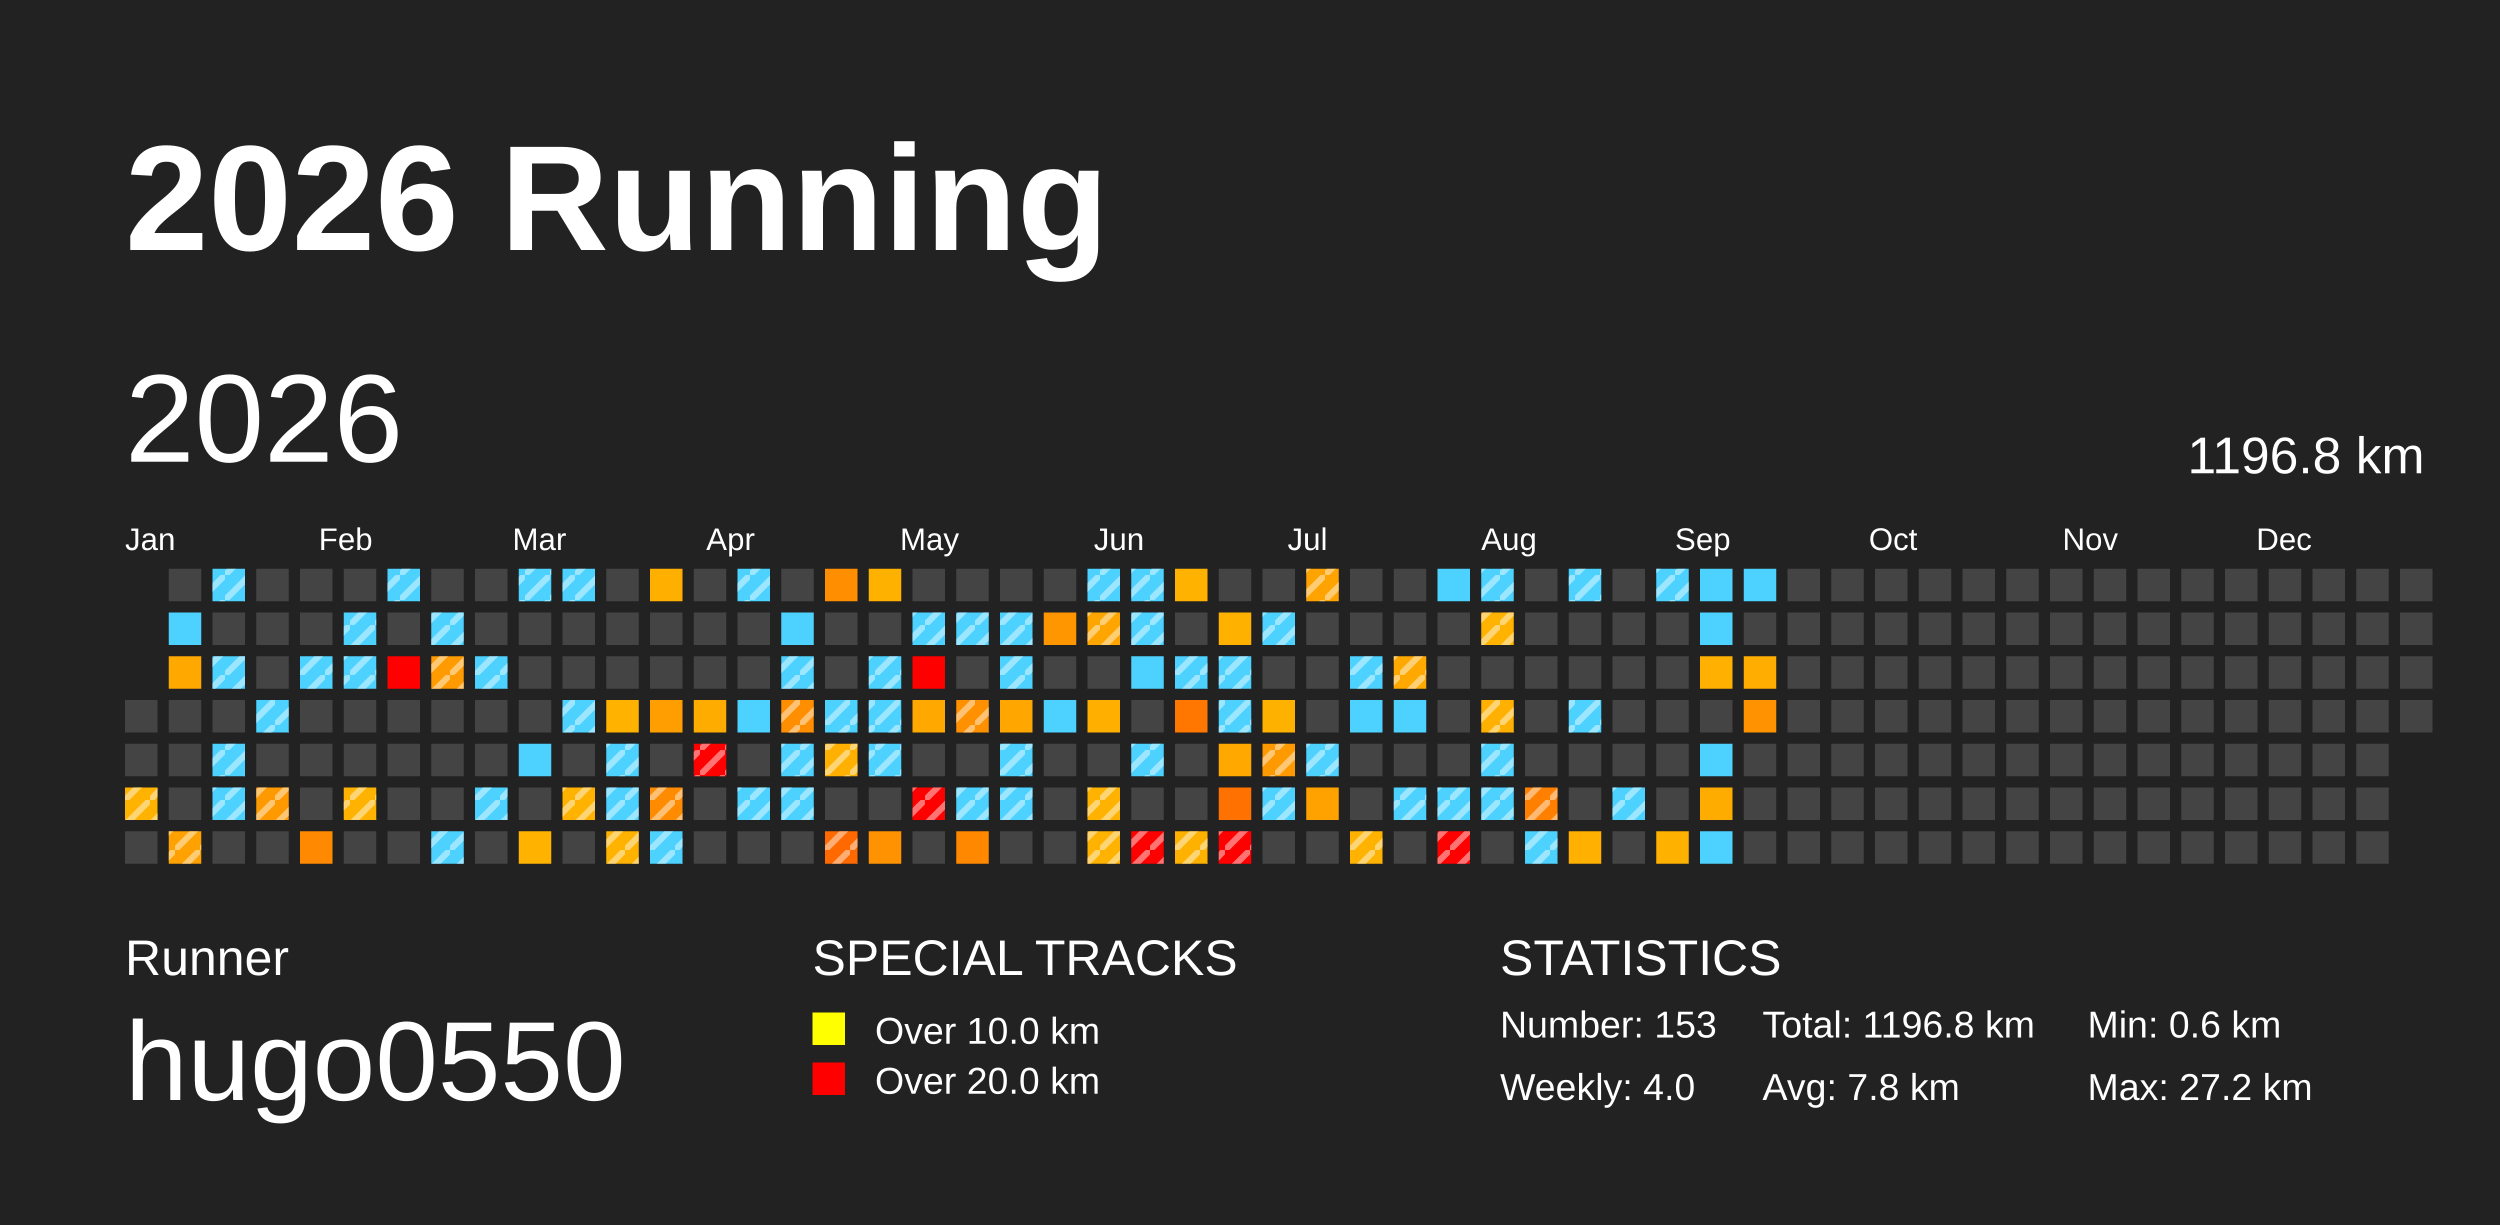
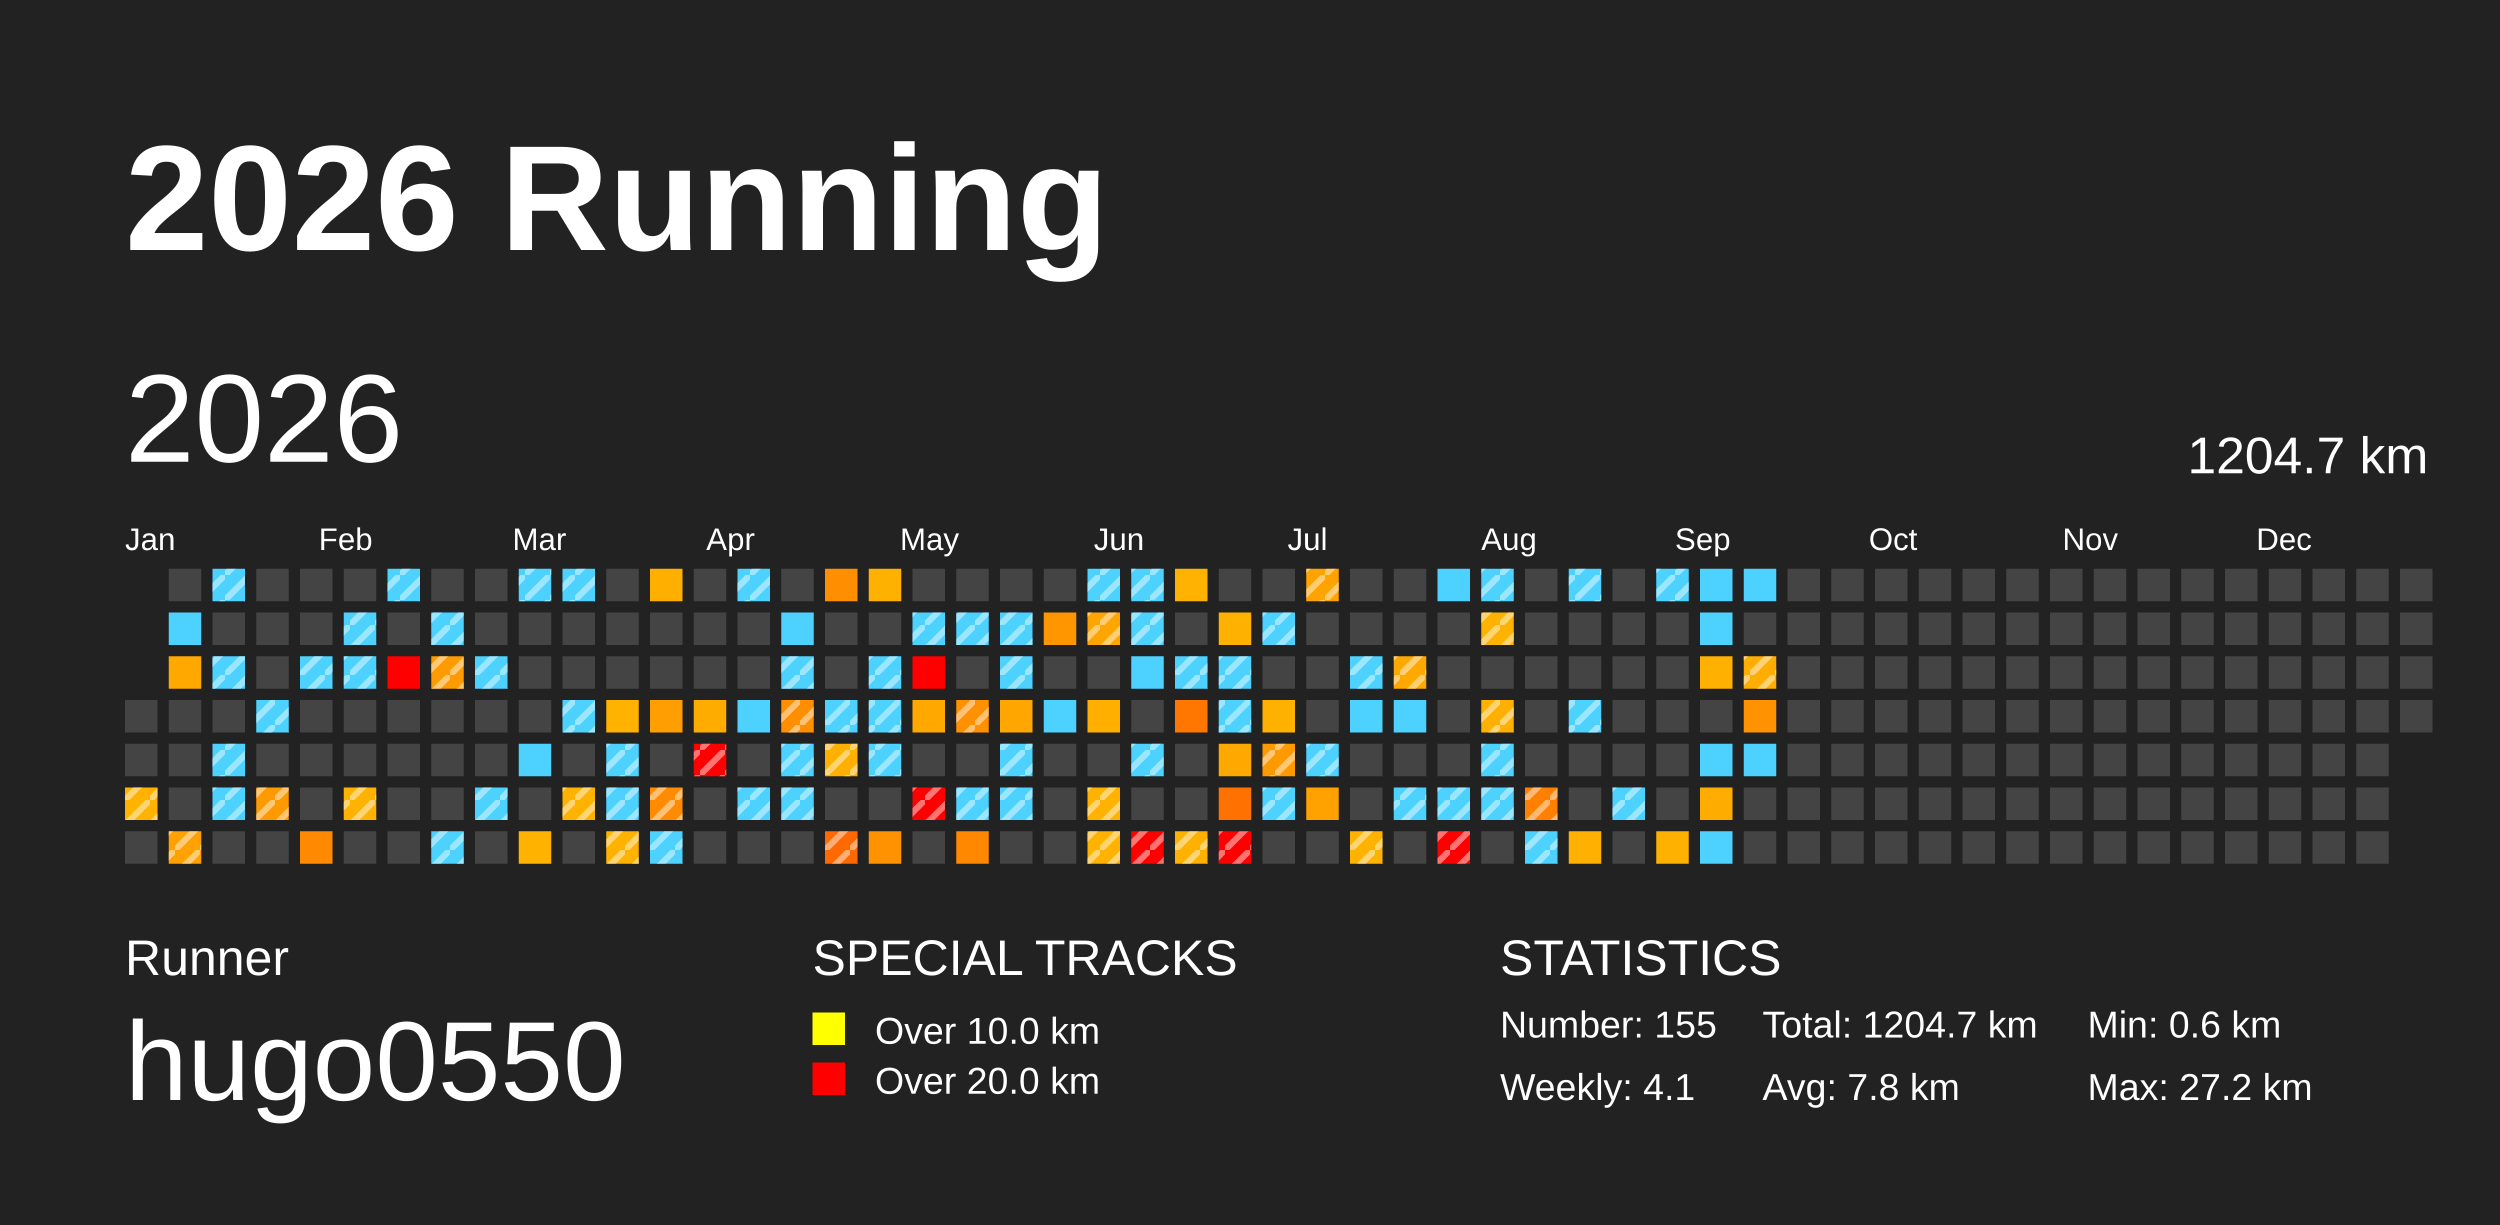
<svg xmlns="http://www.w3.org/2000/svg" baseProfile="full" height="98mm" version="1.1" viewBox="0,0,200,98" width="200mm">
  <defs>
    <pattern height="2" id="indoor-stripe" patternUnits="userSpaceOnUse" width="2">
      <line stroke="white" stroke-opacity="0.45" stroke-width="0.5" x1="0" x2="2" y1="2" y2="0" />
    </pattern>
  </defs>
  <rect fill="#222222" height="98" width="200" x="0" y="0" />
  <text fill="#FFFFFF" style="font-size:12px; font-family:Arial; font-weight:bold;" x="10" y="20">2026 Running</text>
  <text fill="#FFFFFF" style="font-size:4px; font-family:Arial" x="10" y="78">Runner</text>
  <text fill="#FFFFFF" style="font-size:9px; font-family:Arial" x="10" y="88">hugo0550</text>
  <text fill="#FFFFFF" style="font-size:4px; font-family:Arial" x="65" y="78">SPECIAL TRACKS</text>
  <rect fill="yellow" height="2.6" width="2.6" x="65" y="81" />
  <text fill="#FFFFFF" style="font-size:3px; font-family:Arial" x="70" y="83.5">Over 10.0 km</text>
  <rect fill="red" height="2.6" width="2.6" x="65" y="85" />
  <text fill="#FFFFFF" style="font-size:3px; font-family:Arial" x="70" y="87.5">Over 20.0 km</text>
  <text fill="#FFFFFF" style="font-size:4px; font-family:Arial" x="120" y="78">STATISTICS</text>
-   <text fill="#FFFFFF" style="font-size:3px; font-family:Arial" x="120" y="83">Number: 153</text>
-   <text fill="#FFFFFF" style="font-size:3px; font-family:Arial" x="120" y="88">Weekly: 4.0</text>
-   <text fill="#FFFFFF" style="font-size:3px; font-family:Arial" x="141" y="83">Total: 1196.8 km</text>
+   <text fill="#FFFFFF" style="font-size:3px; font-family:Arial" x="120" y="83">Number: 155</text>
+   <text fill="#FFFFFF" style="font-size:3px; font-family:Arial" x="120" y="88">Weekly: 4.1</text>
+   <text fill="#FFFFFF" style="font-size:3px; font-family:Arial" x="141" y="83">Total: 1204.7 km</text>
  <text fill="#FFFFFF" style="font-size:3px; font-family:Arial" x="141" y="88">Avg: 7.8 km</text>
  <text fill="#FFFFFF" style="font-size:3px; font-family:Arial" x="167" y="83">Min: 0.6 km</text>
  <text fill="#FFFFFF" style="font-size:3px; font-family:Arial" x="167" y="88">Max: 27.2 km</text>
  <text dominant-baseline="hanging" fill="#FFFFFF" style="font-size:10.0px; font-family:Arial;" x="10" y="30">2026</text>
-   <text dominant-baseline="hanging" fill="#FFFFFF" style="font-size:4.125px; font-family:Arial;" x="175" y="35">1196.8 km</text>
+   <text dominant-baseline="hanging" fill="#FFFFFF" style="font-size:4.125px; font-family:Arial;" x="175" y="35">1204.7 km</text>
  <text fill="#FFFFFF" style="font-size:2.5px; font-family:Arial" x="10.0" y="44">Jan</text>
  <text fill="#FFFFFF" style="font-size:2.5px; font-family:Arial" x="25.5" y="44">Feb</text>
  <text fill="#FFFFFF" style="font-size:2.5px; font-family:Arial" x="41.0" y="44">Mar</text>
  <text fill="#FFFFFF" style="font-size:2.5px; font-family:Arial" x="56.5" y="44">Apr</text>
  <text fill="#FFFFFF" style="font-size:2.5px; font-family:Arial" x="72.0" y="44">May</text>
  <text fill="#FFFFFF" style="font-size:2.5px; font-family:Arial" x="87.5" y="44">Jun</text>
  <text fill="#FFFFFF" style="font-size:2.5px; font-family:Arial" x="103.0" y="44">Jul</text>
  <text fill="#FFFFFF" style="font-size:2.5px; font-family:Arial" x="118.5" y="44">Aug</text>
  <text fill="#FFFFFF" style="font-size:2.5px; font-family:Arial" x="134.0" y="44">Sep</text>
  <text fill="#FFFFFF" style="font-size:2.5px; font-family:Arial" x="149.5" y="44">Oct</text>
  <text fill="#FFFFFF" style="font-size:2.5px; font-family:Arial" x="165.0" y="44">Nov</text>
  <text fill="#FFFFFF" style="font-size:2.5px; font-family:Arial" x="180.5" y="44">Dec</text>
  <rect fill="#444444" height="2.6" width="2.6" x="10.0" y="56.0" />
  <rect fill="#444444" height="2.6" width="2.6" x="10.0" y="59.5" />
  <rect fill="#ffb300" height="2.6" width="2.6" x="10.0" y="63.0" />
  <rect fill="url(#indoor-stripe)" height="2.6" style="pointer-events: none;" width="2.6" x="10.0" y="63.0" />
  <rect fill="#444444" height="2.6" width="2.6" x="10.0" y="66.5" />
  <rect fill="#444444" height="2.6" width="2.6" x="13.5" y="45.5" />
  <rect fill="#4dd2ff" height="2.6" width="2.6" x="13.5" y="49.0" />
  <rect fill="#ffa800" height="2.6" width="2.6" x="13.5" y="52.5" />
  <rect fill="#444444" height="2.6" width="2.6" x="13.5" y="56.0" />
  <rect fill="#444444" height="2.6" width="2.6" x="13.5" y="59.5" />
  <rect fill="#444444" height="2.6" width="2.6" x="13.5" y="63.0" />
  <rect fill="#ffa100" height="2.6" width="2.6" x="13.5" y="66.5" />
  <rect fill="url(#indoor-stripe)" height="2.6" style="pointer-events: none;" width="2.6" x="13.5" y="66.5" />
  <rect fill="#4dd2ff" height="2.6" width="2.6" x="17.0" y="45.5" />
  <rect fill="url(#indoor-stripe)" height="2.6" style="pointer-events: none;" width="2.6" x="17.0" y="45.5" />
  <rect fill="#444444" height="2.6" width="2.6" x="17.0" y="49.0" />
  <rect fill="#4dd2ff" height="2.6" width="2.6" x="17.0" y="52.5" />
  <rect fill="url(#indoor-stripe)" height="2.6" style="pointer-events: none;" width="2.6" x="17.0" y="52.5" />
  <rect fill="#444444" height="2.6" width="2.6" x="17.0" y="56.0" />
  <rect fill="#4dd2ff" height="2.6" width="2.6" x="17.0" y="59.5" />
  <rect fill="url(#indoor-stripe)" height="2.6" style="pointer-events: none;" width="2.6" x="17.0" y="59.5" />
  <rect fill="#4dd2ff" height="2.6" width="2.6" x="17.0" y="63.0" />
  <rect fill="url(#indoor-stripe)" height="2.6" style="pointer-events: none;" width="2.6" x="17.0" y="63.0" />
  <rect fill="#444444" height="2.6" width="2.6" x="17.0" y="66.5" />
  <rect fill="#444444" height="2.6" width="2.6" x="20.5" y="45.5" />
  <rect fill="#444444" height="2.6" width="2.6" x="20.5" y="49.0" />
  <rect fill="#444444" height="2.6" width="2.6" x="20.5" y="52.5" />
  <rect fill="#4dd2ff" height="2.6" width="2.6" x="20.5" y="56.0" />
  <rect fill="url(#indoor-stripe)" height="2.6" style="pointer-events: none;" width="2.6" x="20.5" y="56.0" />
  <rect fill="#444444" height="2.6" width="2.6" x="20.5" y="59.5" />
  <rect fill="#ff9900" height="2.6" width="2.6" x="20.5" y="63.0" />
  <rect fill="url(#indoor-stripe)" height="2.6" style="pointer-events: none;" width="2.6" x="20.5" y="63.0" />
  <rect fill="#444444" height="2.6" width="2.6" x="20.5" y="66.5" />
  <rect fill="#444444" height="2.6" width="2.6" x="24.0" y="45.5" />
  <rect fill="#444444" height="2.6" width="2.6" x="24.0" y="49.0" />
  <rect fill="#4dd2ff" height="2.6" width="2.6" x="24.0" y="52.5" />
  <rect fill="url(#indoor-stripe)" height="2.6" style="pointer-events: none;" width="2.6" x="24.0" y="52.5" />
  <rect fill="#444444" height="2.6" width="2.6" x="24.0" y="56.0" />
  <rect fill="#444444" height="2.6" width="2.6" x="24.0" y="59.5" />
  <rect fill="#444444" height="2.6" width="2.6" x="24.0" y="63.0" />
  <rect fill="#ff8900" height="2.6" width="2.6" x="24.0" y="66.5" />
  <rect fill="#444444" height="2.6" width="2.6" x="27.5" y="45.5" />
  <rect fill="#4dd2ff" height="2.6" width="2.6" x="27.5" y="49.0" />
  <rect fill="url(#indoor-stripe)" height="2.6" style="pointer-events: none;" width="2.6" x="27.5" y="49.0" />
  <rect fill="#4dd2ff" height="2.6" width="2.6" x="27.5" y="52.5" />
  <rect fill="url(#indoor-stripe)" height="2.6" style="pointer-events: none;" width="2.6" x="27.5" y="52.5" />
  <rect fill="#444444" height="2.6" width="2.6" x="27.5" y="56.0" />
  <rect fill="#444444" height="2.6" width="2.6" x="27.5" y="59.5" />
  <rect fill="#ffb300" height="2.6" width="2.6" x="27.5" y="63.0" />
  <rect fill="url(#indoor-stripe)" height="2.6" style="pointer-events: none;" width="2.6" x="27.5" y="63.0" />
  <rect fill="#444444" height="2.6" width="2.6" x="27.5" y="66.5" />
  <rect fill="#4dd2ff" height="2.6" width="2.6" x="31.0" y="45.5" />
  <rect fill="url(#indoor-stripe)" height="2.6" style="pointer-events: none;" width="2.6" x="31.0" y="45.5" />
  <rect fill="#444444" height="2.6" width="2.6" x="31.0" y="49.0" />
  <rect fill="red" height="2.6" width="2.6" x="31.0" y="52.5" />
  <rect fill="#444444" height="2.6" width="2.6" x="31.0" y="56.0" />
  <rect fill="#444444" height="2.6" width="2.6" x="31.0" y="59.5" />
  <rect fill="#444444" height="2.6" width="2.6" x="31.0" y="63.0" />
  <rect fill="#444444" height="2.6" width="2.6" x="31.0" y="66.5" />
  <rect fill="#444444" height="2.6" width="2.6" x="34.5" y="45.5" />
  <rect fill="#4dd2ff" height="2.6" width="2.6" x="34.5" y="49.0" />
  <rect fill="url(#indoor-stripe)" height="2.6" style="pointer-events: none;" width="2.6" x="34.5" y="49.0" />
  <rect fill="#ff9a00" height="2.6" width="2.6" x="34.5" y="52.5" />
  <rect fill="url(#indoor-stripe)" height="2.6" style="pointer-events: none;" width="2.6" x="34.5" y="52.5" />
  <rect fill="#444444" height="2.6" width="2.6" x="34.5" y="56.0" />
  <rect fill="#444444" height="2.6" width="2.6" x="34.5" y="59.5" />
  <rect fill="#444444" height="2.6" width="2.6" x="34.5" y="63.0" />
  <rect fill="#4dd2ff" height="2.6" width="2.6" x="34.5" y="66.5" />
  <rect fill="url(#indoor-stripe)" height="2.6" style="pointer-events: none;" width="2.6" x="34.5" y="66.5" />
  <rect fill="#444444" height="2.6" width="2.6" x="38.0" y="45.5" />
  <rect fill="#444444" height="2.6" width="2.6" x="38.0" y="49.0" />
  <rect fill="#4dd2ff" height="2.6" width="2.6" x="38.0" y="52.5" />
  <rect fill="url(#indoor-stripe)" height="2.6" style="pointer-events: none;" width="2.6" x="38.0" y="52.5" />
  <rect fill="#444444" height="2.6" width="2.6" x="38.0" y="56.0" />
  <rect fill="#444444" height="2.6" width="2.6" x="38.0" y="59.5" />
  <rect fill="#4dd2ff" height="2.6" width="2.6" x="38.0" y="63.0" />
  <rect fill="url(#indoor-stripe)" height="2.6" style="pointer-events: none;" width="2.6" x="38.0" y="63.0" />
  <rect fill="#444444" height="2.6" width="2.6" x="38.0" y="66.5" />
  <rect fill="#4dd2ff" height="2.6" width="2.6" x="41.5" y="45.5" />
  <rect fill="url(#indoor-stripe)" height="2.6" style="pointer-events: none;" width="2.6" x="41.5" y="45.5" />
  <rect fill="#444444" height="2.6" width="2.6" x="41.5" y="49.0" />
  <rect fill="#444444" height="2.6" width="2.6" x="41.5" y="52.5" />
  <rect fill="#444444" height="2.6" width="2.6" x="41.5" y="56.0" />
  <rect fill="#4dd2ff" height="2.6" width="2.6" x="41.5" y="59.5" />
  <rect fill="#444444" height="2.6" width="2.6" x="41.5" y="63.0" />
  <rect fill="#ffb300" height="2.6" width="2.6" x="41.5" y="66.5" />
  <rect fill="#4dd2ff" height="2.6" width="2.6" x="45.0" y="45.5" />
  <rect fill="url(#indoor-stripe)" height="2.6" style="pointer-events: none;" width="2.6" x="45.0" y="45.5" />
  <rect fill="#444444" height="2.6" width="2.6" x="45.0" y="49.0" />
  <rect fill="#444444" height="2.6" width="2.6" x="45.0" y="52.5" />
  <rect fill="#4dd2ff" height="2.6" width="2.6" x="45.0" y="56.0" />
  <rect fill="url(#indoor-stripe)" height="2.6" style="pointer-events: none;" width="2.6" x="45.0" y="56.0" />
  <rect fill="#444444" height="2.6" width="2.6" x="45.0" y="59.5" />
  <rect fill="#ffb200" height="2.6" width="2.6" x="45.0" y="63.0" />
  <rect fill="url(#indoor-stripe)" height="2.6" style="pointer-events: none;" width="2.6" x="45.0" y="63.0" />
  <rect fill="#444444" height="2.6" width="2.6" x="45.0" y="66.5" />
  <rect fill="#444444" height="2.6" width="2.6" x="48.5" y="45.5" />
  <rect fill="#444444" height="2.6" width="2.6" x="48.5" y="49.0" />
  <rect fill="#444444" height="2.6" width="2.6" x="48.5" y="52.5" />
  <rect fill="#ffb200" height="2.6" width="2.6" x="48.5" y="56.0" />
  <rect fill="#4dd2ff" height="2.6" width="2.6" x="48.5" y="59.5" />
  <rect fill="url(#indoor-stripe)" height="2.6" style="pointer-events: none;" width="2.6" x="48.5" y="59.5" />
  <rect fill="#4dd2ff" height="2.6" width="2.6" x="48.5" y="63.0" />
  <rect fill="url(#indoor-stripe)" height="2.6" style="pointer-events: none;" width="2.6" x="48.5" y="63.0" />
  <rect fill="#ffb300" height="2.6" width="2.6" x="48.5" y="66.5" />
  <rect fill="url(#indoor-stripe)" height="2.6" style="pointer-events: none;" width="2.6" x="48.5" y="66.5" />
  <rect fill="#ffaf00" height="2.6" width="2.6" x="52.0" y="45.5" />
  <rect fill="#444444" height="2.6" width="2.6" x="52.0" y="49.0" />
  <rect fill="#444444" height="2.6" width="2.6" x="52.0" y="52.5" />
  <rect fill="#ff9e00" height="2.6" width="2.6" x="52.0" y="56.0" />
  <rect fill="#444444" height="2.6" width="2.6" x="52.0" y="59.5" />
  <rect fill="#ff8c00" height="2.6" width="2.6" x="52.0" y="63.0" />
  <rect fill="url(#indoor-stripe)" height="2.6" style="pointer-events: none;" width="2.6" x="52.0" y="63.0" />
  <rect fill="#4dd2ff" height="2.6" width="2.6" x="52.0" y="66.5" />
  <rect fill="url(#indoor-stripe)" height="2.6" style="pointer-events: none;" width="2.6" x="52.0" y="66.5" />
  <rect fill="#444444" height="2.6" width="2.6" x="55.5" y="45.5" />
  <rect fill="#444444" height="2.6" width="2.6" x="55.5" y="49.0" />
  <rect fill="#444444" height="2.6" width="2.6" x="55.5" y="52.5" />
  <rect fill="#ffac00" height="2.6" width="2.6" x="55.5" y="56.0" />
  <rect fill="red" height="2.6" width="2.6" x="55.5" y="59.5" />
  <rect fill="url(#indoor-stripe)" height="2.6" style="pointer-events: none;" width="2.6" x="55.5" y="59.5" />
  <rect fill="#444444" height="2.6" width="2.6" x="55.5" y="63.0" />
  <rect fill="#444444" height="2.6" width="2.6" x="55.5" y="66.5" />
  <rect fill="#4dd2ff" height="2.6" width="2.6" x="59.0" y="45.5" />
  <rect fill="url(#indoor-stripe)" height="2.6" style="pointer-events: none;" width="2.6" x="59.0" y="45.5" />
  <rect fill="#444444" height="2.6" width="2.6" x="59.0" y="49.0" />
  <rect fill="#444444" height="2.6" width="2.6" x="59.0" y="52.5" />
  <rect fill="#4dd2ff" height="2.6" width="2.6" x="59.0" y="56.0" />
  <rect fill="#444444" height="2.6" width="2.6" x="59.0" y="59.5" />
  <rect fill="#4dd2ff" height="2.6" width="2.6" x="59.0" y="63.0" />
  <rect fill="url(#indoor-stripe)" height="2.6" style="pointer-events: none;" width="2.6" x="59.0" y="63.0" />
  <rect fill="#444444" height="2.6" width="2.6" x="59.0" y="66.5" />
  <rect fill="#444444" height="2.6" width="2.6" x="62.5" y="45.5" />
  <rect fill="#4dd2ff" height="2.6" width="2.6" x="62.5" y="49.0" />
  <rect fill="#4dd2ff" height="2.6" width="2.6" x="62.5" y="52.5" />
  <rect fill="url(#indoor-stripe)" height="2.6" style="pointer-events: none;" width="2.6" x="62.5" y="52.5" />
  <rect fill="#ff8e00" height="2.6" width="2.6" x="62.5" y="56.0" />
  <rect fill="url(#indoor-stripe)" height="2.6" style="pointer-events: none;" width="2.6" x="62.5" y="56.0" />
  <rect fill="#4dd2ff" height="2.6" width="2.6" x="62.5" y="59.5" />
  <rect fill="url(#indoor-stripe)" height="2.6" style="pointer-events: none;" width="2.6" x="62.5" y="59.5" />
  <rect fill="#4dd2ff" height="2.6" width="2.6" x="62.5" y="63.0" />
  <rect fill="url(#indoor-stripe)" height="2.6" style="pointer-events: none;" width="2.6" x="62.5" y="63.0" />
  <rect fill="#444444" height="2.6" width="2.6" x="62.5" y="66.5" />
  <rect fill="#ff8f00" height="2.6" width="2.6" x="66.0" y="45.5" />
  <rect fill="#444444" height="2.6" width="2.6" x="66.0" y="49.0" />
  <rect fill="#444444" height="2.6" width="2.6" x="66.0" y="52.5" />
  <rect fill="#4dd2ff" height="2.6" width="2.6" x="66.0" y="56.0" />
  <rect fill="url(#indoor-stripe)" height="2.6" style="pointer-events: none;" width="2.6" x="66.0" y="56.0" />
  <rect fill="#ffb000" height="2.6" width="2.6" x="66.0" y="59.5" />
  <rect fill="url(#indoor-stripe)" height="2.6" style="pointer-events: none;" width="2.6" x="66.0" y="59.5" />
  <rect fill="#444444" height="2.6" width="2.6" x="66.0" y="63.0" />
  <rect fill="#ff6900" height="2.6" width="2.6" x="66.0" y="66.5" />
  <rect fill="url(#indoor-stripe)" height="2.6" style="pointer-events: none;" width="2.6" x="66.0" y="66.5" />
  <rect fill="#ffb100" height="2.6" width="2.6" x="69.5" y="45.5" />
  <rect fill="#444444" height="2.6" width="2.6" x="69.5" y="49.0" />
  <rect fill="#4dd2ff" height="2.6" width="2.6" x="69.5" y="52.5" />
  <rect fill="url(#indoor-stripe)" height="2.6" style="pointer-events: none;" width="2.6" x="69.5" y="52.5" />
  <rect fill="#4dd2ff" height="2.6" width="2.6" x="69.5" y="56.0" />
  <rect fill="url(#indoor-stripe)" height="2.6" style="pointer-events: none;" width="2.6" x="69.5" y="56.0" />
  <rect fill="#4dd2ff" height="2.6" width="2.6" x="69.5" y="59.5" />
  <rect fill="url(#indoor-stripe)" height="2.6" style="pointer-events: none;" width="2.6" x="69.5" y="59.5" />
  <rect fill="#444444" height="2.6" width="2.6" x="69.5" y="63.0" />
  <rect fill="#ff9200" height="2.6" width="2.6" x="69.5" y="66.5" />
  <rect fill="#444444" height="2.6" width="2.6" x="73.0" y="45.5" />
  <rect fill="#4dd2ff" height="2.6" width="2.6" x="73.0" y="49.0" />
  <rect fill="url(#indoor-stripe)" height="2.6" style="pointer-events: none;" width="2.6" x="73.0" y="49.0" />
  <rect fill="red" height="2.6" width="2.6" x="73.0" y="52.5" />
  <rect fill="#ffa900" height="2.6" width="2.6" x="73.0" y="56.0" />
  <rect fill="#444444" height="2.6" width="2.6" x="73.0" y="59.5" />
  <rect fill="red" height="2.6" width="2.6" x="73.0" y="63.0" />
  <rect fill="url(#indoor-stripe)" height="2.6" style="pointer-events: none;" width="2.6" x="73.0" y="63.0" />
  <rect fill="#444444" height="2.6" width="2.6" x="73.0" y="66.5" />
  <rect fill="#444444" height="2.6" width="2.6" x="76.5" y="45.5" />
  <rect fill="#4dd2ff" height="2.6" width="2.6" x="76.5" y="49.0" />
  <rect fill="url(#indoor-stripe)" height="2.6" style="pointer-events: none;" width="2.6" x="76.5" y="49.0" />
  <rect fill="#444444" height="2.6" width="2.6" x="76.5" y="52.5" />
  <rect fill="#ff9000" height="2.6" width="2.6" x="76.5" y="56.0" />
  <rect fill="url(#indoor-stripe)" height="2.6" style="pointer-events: none;" width="2.6" x="76.5" y="56.0" />
  <rect fill="#444444" height="2.6" width="2.6" x="76.5" y="59.5" />
  <rect fill="#4dd2ff" height="2.6" width="2.6" x="76.5" y="63.0" />
  <rect fill="url(#indoor-stripe)" height="2.6" style="pointer-events: none;" width="2.6" x="76.5" y="63.0" />
  <rect fill="#ff8800" height="2.6" width="2.6" x="76.5" y="66.5" />
  <rect fill="#444444" height="2.6" width="2.6" x="80.0" y="45.5" />
  <rect fill="#4dd2ff" height="2.6" width="2.6" x="80.0" y="49.0" />
  <rect fill="url(#indoor-stripe)" height="2.6" style="pointer-events: none;" width="2.6" x="80.0" y="49.0" />
  <rect fill="#4dd2ff" height="2.6" width="2.6" x="80.0" y="52.5" />
  <rect fill="url(#indoor-stripe)" height="2.6" style="pointer-events: none;" width="2.6" x="80.0" y="52.5" />
  <rect fill="#ffa600" height="2.6" width="2.6" x="80.0" y="56.0" />
  <rect fill="#4dd2ff" height="2.6" width="2.6" x="80.0" y="59.5" />
  <rect fill="url(#indoor-stripe)" height="2.6" style="pointer-events: none;" width="2.6" x="80.0" y="59.5" />
  <rect fill="#4dd2ff" height="2.6" width="2.6" x="80.0" y="63.0" />
  <rect fill="url(#indoor-stripe)" height="2.6" style="pointer-events: none;" width="2.6" x="80.0" y="63.0" />
  <rect fill="#444444" height="2.6" width="2.6" x="80.0" y="66.5" />
  <rect fill="#444444" height="2.6" width="2.6" x="83.5" y="45.5" />
  <rect fill="#ff9600" height="2.6" width="2.6" x="83.5" y="49.0" />
  <rect fill="#444444" height="2.6" width="2.6" x="83.5" y="52.5" />
  <rect fill="#4dd2ff" height="2.6" width="2.6" x="83.5" y="56.0" />
  <rect fill="#444444" height="2.6" width="2.6" x="83.5" y="59.5" />
  <rect fill="#444444" height="2.6" width="2.6" x="83.5" y="63.0" />
  <rect fill="#444444" height="2.6" width="2.6" x="83.5" y="66.5" />
  <rect fill="#4dd2ff" height="2.6" width="2.6" x="87.0" y="45.5" />
  <rect fill="url(#indoor-stripe)" height="2.6" style="pointer-events: none;" width="2.6" x="87.0" y="45.5" />
  <rect fill="#ffa500" height="2.6" width="2.6" x="87.0" y="49.0" />
  <rect fill="url(#indoor-stripe)" height="2.6" style="pointer-events: none;" width="2.6" x="87.0" y="49.0" />
  <rect fill="#444444" height="2.6" width="2.6" x="87.0" y="52.5" />
  <rect fill="#ffaf00" height="2.6" width="2.6" x="87.0" y="56.0" />
  <rect fill="#444444" height="2.6" width="2.6" x="87.0" y="59.5" />
  <rect fill="#ffb200" height="2.6" width="2.6" x="87.0" y="63.0" />
  <rect fill="url(#indoor-stripe)" height="2.6" style="pointer-events: none;" width="2.6" x="87.0" y="63.0" />
  <rect fill="#ffb200" height="2.6" width="2.6" x="87.0" y="66.5" />
  <rect fill="url(#indoor-stripe)" height="2.6" style="pointer-events: none;" width="2.6" x="87.0" y="66.5" />
  <rect fill="#4dd2ff" height="2.6" width="2.6" x="90.5" y="45.5" />
  <rect fill="url(#indoor-stripe)" height="2.6" style="pointer-events: none;" width="2.6" x="90.5" y="45.5" />
  <rect fill="#4dd2ff" height="2.6" width="2.6" x="90.5" y="49.0" />
  <rect fill="url(#indoor-stripe)" height="2.6" style="pointer-events: none;" width="2.6" x="90.5" y="49.0" />
  <rect fill="#4dd2ff" height="2.6" width="2.6" x="90.5" y="52.5" />
  <rect fill="#444444" height="2.6" width="2.6" x="90.5" y="56.0" />
  <rect fill="#4dd2ff" height="2.6" width="2.6" x="90.5" y="59.5" />
  <rect fill="url(#indoor-stripe)" height="2.6" style="pointer-events: none;" width="2.6" x="90.5" y="59.5" />
  <rect fill="#444444" height="2.6" width="2.6" x="90.5" y="63.0" />
  <rect fill="red" height="2.6" width="2.6" x="90.5" y="66.5" />
  <rect fill="url(#indoor-stripe)" height="2.6" style="pointer-events: none;" width="2.6" x="90.5" y="66.5" />
  <rect fill="#ffb200" height="2.6" width="2.6" x="94.0" y="45.5" />
  <rect fill="#444444" height="2.6" width="2.6" x="94.0" y="49.0" />
  <rect fill="#4dd2ff" height="2.6" width="2.6" x="94.0" y="52.5" />
  <rect fill="url(#indoor-stripe)" height="2.6" style="pointer-events: none;" width="2.6" x="94.0" y="52.5" />
  <rect fill="#ff7600" height="2.6" width="2.6" x="94.0" y="56.0" />
  <rect fill="#444444" height="2.6" width="2.6" x="94.0" y="59.5" />
  <rect fill="#444444" height="2.6" width="2.6" x="94.0" y="63.0" />
  <rect fill="#ffb100" height="2.6" width="2.6" x="94.0" y="66.5" />
  <rect fill="url(#indoor-stripe)" height="2.6" style="pointer-events: none;" width="2.6" x="94.0" y="66.5" />
  <rect fill="#444444" height="2.6" width="2.6" x="97.5" y="45.5" />
  <rect fill="#ffb100" height="2.6" width="2.6" x="97.5" y="49.0" />
  <rect fill="#4dd2ff" height="2.6" width="2.6" x="97.5" y="52.5" />
  <rect fill="url(#indoor-stripe)" height="2.6" style="pointer-events: none;" width="2.6" x="97.5" y="52.5" />
  <rect fill="#4dd2ff" height="2.6" width="2.6" x="97.5" y="56.0" />
  <rect fill="url(#indoor-stripe)" height="2.6" style="pointer-events: none;" width="2.6" x="97.5" y="56.0" />
  <rect fill="#ffa900" height="2.6" width="2.6" x="97.5" y="59.5" />
  <rect fill="#ff7100" height="2.6" width="2.6" x="97.5" y="63.0" />
  <rect fill="red" height="2.6" width="2.6" x="97.5" y="66.5" />
  <rect fill="url(#indoor-stripe)" height="2.6" style="pointer-events: none;" width="2.6" x="97.5" y="66.5" />
  <rect fill="#444444" height="2.6" width="2.6" x="101.0" y="45.5" />
  <rect fill="#4dd2ff" height="2.6" width="2.6" x="101.0" y="49.0" />
  <rect fill="url(#indoor-stripe)" height="2.6" style="pointer-events: none;" width="2.6" x="101.0" y="49.0" />
  <rect fill="#444444" height="2.6" width="2.6" x="101.0" y="52.5" />
  <rect fill="#ffb100" height="2.6" width="2.6" x="101.0" y="56.0" />
  <rect fill="#ff9900" height="2.6" width="2.6" x="101.0" y="59.5" />
  <rect fill="url(#indoor-stripe)" height="2.6" style="pointer-events: none;" width="2.6" x="101.0" y="59.5" />
  <rect fill="#4dd2ff" height="2.6" width="2.6" x="101.0" y="63.0" />
  <rect fill="url(#indoor-stripe)" height="2.6" style="pointer-events: none;" width="2.6" x="101.0" y="63.0" />
  <rect fill="#444444" height="2.6" width="2.6" x="101.0" y="66.5" />
  <rect fill="#ffa300" height="2.6" width="2.6" x="104.5" y="45.5" />
  <rect fill="url(#indoor-stripe)" height="2.6" style="pointer-events: none;" width="2.6" x="104.5" y="45.5" />
  <rect fill="#444444" height="2.6" width="2.6" x="104.5" y="49.0" />
  <rect fill="#444444" height="2.6" width="2.6" x="104.5" y="52.5" />
  <rect fill="#444444" height="2.6" width="2.6" x="104.5" y="56.0" />
  <rect fill="#4dd2ff" height="2.6" width="2.6" x="104.5" y="59.5" />
  <rect fill="url(#indoor-stripe)" height="2.6" style="pointer-events: none;" width="2.6" x="104.5" y="59.5" />
  <rect fill="#ffa200" height="2.6" width="2.6" x="104.5" y="63.0" />
  <rect fill="#444444" height="2.6" width="2.6" x="104.5" y="66.5" />
  <rect fill="#444444" height="2.6" width="2.6" x="108.0" y="45.5" />
  <rect fill="#444444" height="2.6" width="2.6" x="108.0" y="49.0" />
  <rect fill="#4dd2ff" height="2.6" width="2.6" x="108.0" y="52.5" />
  <rect fill="url(#indoor-stripe)" height="2.6" style="pointer-events: none;" width="2.6" x="108.0" y="52.5" />
  <rect fill="#4dd2ff" height="2.6" width="2.6" x="108.0" y="56.0" />
  <rect fill="#444444" height="2.6" width="2.6" x="108.0" y="59.5" />
  <rect fill="#444444" height="2.6" width="2.6" x="108.0" y="63.0" />
  <rect fill="#ffb300" height="2.6" width="2.6" x="108.0" y="66.5" />
  <rect fill="url(#indoor-stripe)" height="2.6" style="pointer-events: none;" width="2.6" x="108.0" y="66.5" />
  <rect fill="#444444" height="2.6" width="2.6" x="111.5" y="45.5" />
  <rect fill="#444444" height="2.6" width="2.6" x="111.5" y="49.0" />
  <rect fill="#ffa900" height="2.6" width="2.6" x="111.5" y="52.5" />
  <rect fill="url(#indoor-stripe)" height="2.6" style="pointer-events: none;" width="2.6" x="111.5" y="52.5" />
  <rect fill="#4dd2ff" height="2.6" width="2.6" x="111.5" y="56.0" />
  <rect fill="#444444" height="2.6" width="2.6" x="111.5" y="59.5" />
  <rect fill="#4dd2ff" height="2.6" width="2.6" x="111.5" y="63.0" />
  <rect fill="url(#indoor-stripe)" height="2.6" style="pointer-events: none;" width="2.6" x="111.5" y="63.0" />
  <rect fill="#444444" height="2.6" width="2.6" x="111.5" y="66.5" />
  <rect fill="#4dd2ff" height="2.6" width="2.6" x="115.0" y="45.5" />
  <rect fill="#444444" height="2.6" width="2.6" x="115.0" y="49.0" />
  <rect fill="#444444" height="2.6" width="2.6" x="115.0" y="52.5" />
  <rect fill="#444444" height="2.6" width="2.6" x="115.0" y="56.0" />
  <rect fill="#444444" height="2.6" width="2.6" x="115.0" y="59.5" />
  <rect fill="#4dd2ff" height="2.6" width="2.6" x="115.0" y="63.0" />
  <rect fill="url(#indoor-stripe)" height="2.6" style="pointer-events: none;" width="2.6" x="115.0" y="63.0" />
  <rect fill="red" height="2.6" width="2.6" x="115.0" y="66.5" />
  <rect fill="url(#indoor-stripe)" height="2.6" style="pointer-events: none;" width="2.6" x="115.0" y="66.5" />
  <rect fill="#4dd2ff" height="2.6" width="2.6" x="118.5" y="45.5" />
  <rect fill="url(#indoor-stripe)" height="2.6" style="pointer-events: none;" width="2.6" x="118.5" y="45.5" />
  <rect fill="#ffb300" height="2.6" width="2.6" x="118.5" y="49.0" />
  <rect fill="url(#indoor-stripe)" height="2.6" style="pointer-events: none;" width="2.6" x="118.5" y="49.0" />
  <rect fill="#444444" height="2.6" width="2.6" x="118.5" y="52.5" />
  <rect fill="#ffb000" height="2.6" width="2.6" x="118.5" y="56.0" />
  <rect fill="url(#indoor-stripe)" height="2.6" style="pointer-events: none;" width="2.6" x="118.5" y="56.0" />
  <rect fill="#4dd2ff" height="2.6" width="2.6" x="118.5" y="59.5" />
  <rect fill="url(#indoor-stripe)" height="2.6" style="pointer-events: none;" width="2.6" x="118.5" y="59.5" />
  <rect fill="#4dd2ff" height="2.6" width="2.6" x="118.5" y="63.0" />
  <rect fill="url(#indoor-stripe)" height="2.6" style="pointer-events: none;" width="2.6" x="118.5" y="63.0" />
  <rect fill="#444444" height="2.6" width="2.6" x="118.5" y="66.5" />
  <rect fill="#444444" height="2.6" width="2.6" x="122.0" y="45.5" />
  <rect fill="#444444" height="2.6" width="2.6" x="122.0" y="49.0" />
  <rect fill="#444444" height="2.6" width="2.6" x="122.0" y="52.5" />
  <rect fill="#444444" height="2.6" width="2.6" x="122.0" y="56.0" />
  <rect fill="#444444" height="2.6" width="2.6" x="122.0" y="59.5" />
  <rect fill="#ff8000" height="2.6" width="2.6" x="122.0" y="63.0" />
  <rect fill="url(#indoor-stripe)" height="2.6" style="pointer-events: none;" width="2.6" x="122.0" y="63.0" />
  <rect fill="#4dd2ff" height="2.6" width="2.6" x="122.0" y="66.5" />
  <rect fill="url(#indoor-stripe)" height="2.6" style="pointer-events: none;" width="2.6" x="122.0" y="66.5" />
  <rect fill="#4dd2ff" height="2.6" width="2.6" x="125.5" y="45.5" />
  <rect fill="url(#indoor-stripe)" height="2.6" style="pointer-events: none;" width="2.6" x="125.5" y="45.5" />
  <rect fill="#444444" height="2.6" width="2.6" x="125.5" y="49.0" />
  <rect fill="#444444" height="2.6" width="2.6" x="125.5" y="52.5" />
  <rect fill="#4dd2ff" height="2.6" width="2.6" x="125.5" y="56.0" />
  <rect fill="url(#indoor-stripe)" height="2.6" style="pointer-events: none;" width="2.6" x="125.5" y="56.0" />
  <rect fill="#444444" height="2.6" width="2.6" x="125.5" y="59.5" />
  <rect fill="#444444" height="2.6" width="2.6" x="125.5" y="63.0" />
  <rect fill="#ffb000" height="2.6" width="2.6" x="125.5" y="66.5" />
  <rect fill="#444444" height="2.6" width="2.6" x="129.0" y="45.5" />
  <rect fill="#444444" height="2.6" width="2.6" x="129.0" y="49.0" />
  <rect fill="#444444" height="2.6" width="2.6" x="129.0" y="52.5" />
  <rect fill="#444444" height="2.6" width="2.6" x="129.0" y="56.0" />
  <rect fill="#444444" height="2.6" width="2.6" x="129.0" y="59.5" />
  <rect fill="#4dd2ff" height="2.6" width="2.6" x="129.0" y="63.0" />
  <rect fill="url(#indoor-stripe)" height="2.6" style="pointer-events: none;" width="2.6" x="129.0" y="63.0" />
  <rect fill="#444444" height="2.6" width="2.6" x="129.0" y="66.5" />
  <rect fill="#4dd2ff" height="2.6" width="2.6" x="132.5" y="45.5" />
  <rect fill="url(#indoor-stripe)" height="2.6" style="pointer-events: none;" width="2.6" x="132.5" y="45.5" />
  <rect fill="#444444" height="2.6" width="2.6" x="132.5" y="49.0" />
  <rect fill="#444444" height="2.6" width="2.6" x="132.5" y="52.5" />
  <rect fill="#444444" height="2.6" width="2.6" x="132.5" y="56.0" />
  <rect fill="#444444" height="2.6" width="2.6" x="132.5" y="59.5" />
  <rect fill="#444444" height="2.6" width="2.6" x="132.5" y="63.0" />
  <rect fill="#ffb100" height="2.6" width="2.6" x="132.5" y="66.5" />
  <rect fill="#4dd2ff" height="2.6" width="2.6" x="136.0" y="45.5" />
  <rect fill="#4dd2ff" height="2.6" width="2.6" x="136.0" y="49.0" />
  <rect fill="#ffb000" height="2.6" width="2.6" x="136.0" y="52.5" />
  <rect fill="#444444" height="2.6" width="2.6" x="136.0" y="56.0" />
  <rect fill="#4dd2ff" height="2.6" width="2.6" x="136.0" y="59.5" />
  <rect fill="#ffac00" height="2.6" width="2.6" x="136.0" y="63.0" />
  <rect fill="#4dd2ff" height="2.6" width="2.6" x="136.0" y="66.5" />
  <rect fill="#4dd2ff" height="2.6" width="2.6" x="139.5" y="45.5" />
  <rect fill="#444444" height="2.6" width="2.6" x="139.5" y="49.0" />
  <rect fill="#ffad00" height="2.6" width="2.6" x="139.5" y="52.5" />
+   <rect fill="url(#indoor-stripe)" height="2.6" style="pointer-events: none;" width="2.6" x="139.5" y="52.5" />
  <rect fill="#ff9200" height="2.6" width="2.6" x="139.5" y="56.0" />
-   <rect fill="#444444" height="2.6" width="2.6" x="139.5" y="59.5" />
+   <rect fill="#4dd2ff" height="2.6" width="2.6" x="139.5" y="59.5" />
  <rect fill="#444444" height="2.6" width="2.6" x="139.5" y="63.0" />
  <rect fill="#444444" height="2.6" width="2.6" x="139.5" y="66.5" />
  <rect fill="#444444" height="2.6" width="2.6" x="143.0" y="45.5" />
  <rect fill="#444444" height="2.6" width="2.6" x="143.0" y="49.0" />
  <rect fill="#444444" height="2.6" width="2.6" x="143.0" y="52.5" />
  <rect fill="#444444" height="2.6" width="2.6" x="143.0" y="56.0" />
  <rect fill="#444444" height="2.6" width="2.6" x="143.0" y="59.5" />
  <rect fill="#444444" height="2.6" width="2.6" x="143.0" y="63.0" />
  <rect fill="#444444" height="2.6" width="2.6" x="143.0" y="66.5" />
  <rect fill="#444444" height="2.6" width="2.6" x="146.5" y="45.5" />
  <rect fill="#444444" height="2.6" width="2.6" x="146.5" y="49.0" />
  <rect fill="#444444" height="2.6" width="2.6" x="146.5" y="52.5" />
  <rect fill="#444444" height="2.6" width="2.6" x="146.5" y="56.0" />
  <rect fill="#444444" height="2.6" width="2.6" x="146.5" y="59.5" />
  <rect fill="#444444" height="2.6" width="2.6" x="146.5" y="63.0" />
  <rect fill="#444444" height="2.6" width="2.6" x="146.5" y="66.5" />
  <rect fill="#444444" height="2.6" width="2.6" x="150.0" y="45.5" />
  <rect fill="#444444" height="2.6" width="2.6" x="150.0" y="49.0" />
  <rect fill="#444444" height="2.6" width="2.6" x="150.0" y="52.5" />
  <rect fill="#444444" height="2.6" width="2.6" x="150.0" y="56.0" />
  <rect fill="#444444" height="2.6" width="2.6" x="150.0" y="59.5" />
  <rect fill="#444444" height="2.6" width="2.6" x="150.0" y="63.0" />
  <rect fill="#444444" height="2.6" width="2.6" x="150.0" y="66.5" />
  <rect fill="#444444" height="2.6" width="2.6" x="153.5" y="45.5" />
  <rect fill="#444444" height="2.6" width="2.6" x="153.5" y="49.0" />
  <rect fill="#444444" height="2.6" width="2.6" x="153.5" y="52.5" />
  <rect fill="#444444" height="2.6" width="2.6" x="153.5" y="56.0" />
  <rect fill="#444444" height="2.6" width="2.6" x="153.5" y="59.5" />
  <rect fill="#444444" height="2.6" width="2.6" x="153.5" y="63.0" />
  <rect fill="#444444" height="2.6" width="2.6" x="153.5" y="66.5" />
  <rect fill="#444444" height="2.6" width="2.6" x="157.0" y="45.5" />
  <rect fill="#444444" height="2.6" width="2.6" x="157.0" y="49.0" />
  <rect fill="#444444" height="2.6" width="2.6" x="157.0" y="52.5" />
  <rect fill="#444444" height="2.6" width="2.6" x="157.0" y="56.0" />
  <rect fill="#444444" height="2.6" width="2.6" x="157.0" y="59.5" />
  <rect fill="#444444" height="2.6" width="2.6" x="157.0" y="63.0" />
  <rect fill="#444444" height="2.6" width="2.6" x="157.0" y="66.5" />
  <rect fill="#444444" height="2.6" width="2.6" x="160.5" y="45.5" />
  <rect fill="#444444" height="2.6" width="2.6" x="160.5" y="49.0" />
  <rect fill="#444444" height="2.6" width="2.6" x="160.5" y="52.5" />
  <rect fill="#444444" height="2.6" width="2.6" x="160.5" y="56.0" />
  <rect fill="#444444" height="2.6" width="2.6" x="160.5" y="59.5" />
  <rect fill="#444444" height="2.6" width="2.6" x="160.5" y="63.0" />
  <rect fill="#444444" height="2.6" width="2.6" x="160.5" y="66.5" />
  <rect fill="#444444" height="2.6" width="2.6" x="164.0" y="45.5" />
  <rect fill="#444444" height="2.6" width="2.6" x="164.0" y="49.0" />
  <rect fill="#444444" height="2.6" width="2.6" x="164.0" y="52.5" />
  <rect fill="#444444" height="2.6" width="2.6" x="164.0" y="56.0" />
  <rect fill="#444444" height="2.6" width="2.6" x="164.0" y="59.5" />
  <rect fill="#444444" height="2.6" width="2.6" x="164.0" y="63.0" />
  <rect fill="#444444" height="2.6" width="2.6" x="164.0" y="66.5" />
  <rect fill="#444444" height="2.6" width="2.6" x="167.5" y="45.5" />
  <rect fill="#444444" height="2.6" width="2.6" x="167.5" y="49.0" />
  <rect fill="#444444" height="2.6" width="2.6" x="167.5" y="52.5" />
  <rect fill="#444444" height="2.6" width="2.6" x="167.5" y="56.0" />
  <rect fill="#444444" height="2.6" width="2.6" x="167.5" y="59.5" />
  <rect fill="#444444" height="2.6" width="2.6" x="167.5" y="63.0" />
  <rect fill="#444444" height="2.6" width="2.6" x="167.5" y="66.5" />
  <rect fill="#444444" height="2.6" width="2.6" x="171.0" y="45.5" />
  <rect fill="#444444" height="2.6" width="2.6" x="171.0" y="49.0" />
  <rect fill="#444444" height="2.6" width="2.6" x="171.0" y="52.5" />
  <rect fill="#444444" height="2.6" width="2.6" x="171.0" y="56.0" />
  <rect fill="#444444" height="2.6" width="2.6" x="171.0" y="59.5" />
  <rect fill="#444444" height="2.6" width="2.6" x="171.0" y="63.0" />
  <rect fill="#444444" height="2.6" width="2.6" x="171.0" y="66.5" />
  <rect fill="#444444" height="2.6" width="2.6" x="174.5" y="45.5" />
  <rect fill="#444444" height="2.6" width="2.6" x="174.5" y="49.0" />
  <rect fill="#444444" height="2.6" width="2.6" x="174.5" y="52.5" />
  <rect fill="#444444" height="2.6" width="2.6" x="174.5" y="56.0" />
  <rect fill="#444444" height="2.6" width="2.6" x="174.5" y="59.5" />
  <rect fill="#444444" height="2.6" width="2.6" x="174.5" y="63.0" />
  <rect fill="#444444" height="2.6" width="2.6" x="174.5" y="66.5" />
  <rect fill="#444444" height="2.6" width="2.6" x="178.0" y="45.5" />
  <rect fill="#444444" height="2.6" width="2.6" x="178.0" y="49.0" />
  <rect fill="#444444" height="2.6" width="2.6" x="178.0" y="52.5" />
  <rect fill="#444444" height="2.6" width="2.6" x="178.0" y="56.0" />
  <rect fill="#444444" height="2.6" width="2.6" x="178.0" y="59.5" />
  <rect fill="#444444" height="2.6" width="2.6" x="178.0" y="63.0" />
  <rect fill="#444444" height="2.6" width="2.6" x="178.0" y="66.5" />
  <rect fill="#444444" height="2.6" width="2.6" x="181.5" y="45.5" />
  <rect fill="#444444" height="2.6" width="2.6" x="181.5" y="49.0" />
  <rect fill="#444444" height="2.6" width="2.6" x="181.5" y="52.5" />
  <rect fill="#444444" height="2.6" width="2.6" x="181.5" y="56.0" />
  <rect fill="#444444" height="2.6" width="2.6" x="181.5" y="59.5" />
  <rect fill="#444444" height="2.6" width="2.6" x="181.5" y="63.0" />
  <rect fill="#444444" height="2.6" width="2.6" x="181.5" y="66.5" />
  <rect fill="#444444" height="2.6" width="2.6" x="185.0" y="45.5" />
  <rect fill="#444444" height="2.6" width="2.6" x="185.0" y="49.0" />
  <rect fill="#444444" height="2.6" width="2.6" x="185.0" y="52.5" />
  <rect fill="#444444" height="2.6" width="2.6" x="185.0" y="56.0" />
  <rect fill="#444444" height="2.6" width="2.6" x="185.0" y="59.5" />
  <rect fill="#444444" height="2.6" width="2.6" x="185.0" y="63.0" />
  <rect fill="#444444" height="2.6" width="2.6" x="185.0" y="66.5" />
  <rect fill="#444444" height="2.6" width="2.6" x="188.5" y="45.5" />
  <rect fill="#444444" height="2.6" width="2.6" x="188.5" y="49.0" />
  <rect fill="#444444" height="2.6" width="2.6" x="188.5" y="52.5" />
  <rect fill="#444444" height="2.6" width="2.6" x="188.5" y="56.0" />
  <rect fill="#444444" height="2.6" width="2.6" x="188.5" y="59.5" />
  <rect fill="#444444" height="2.6" width="2.6" x="188.5" y="63.0" />
  <rect fill="#444444" height="2.6" width="2.6" x="188.5" y="66.5" />
  <rect fill="#444444" height="2.6" width="2.6" x="192.0" y="45.5" />
  <rect fill="#444444" height="2.6" width="2.6" x="192.0" y="49.0" />
  <rect fill="#444444" height="2.6" width="2.6" x="192.0" y="52.5" />
  <rect fill="#444444" height="2.6" width="2.6" x="192.0" y="56.0" />
</svg>
